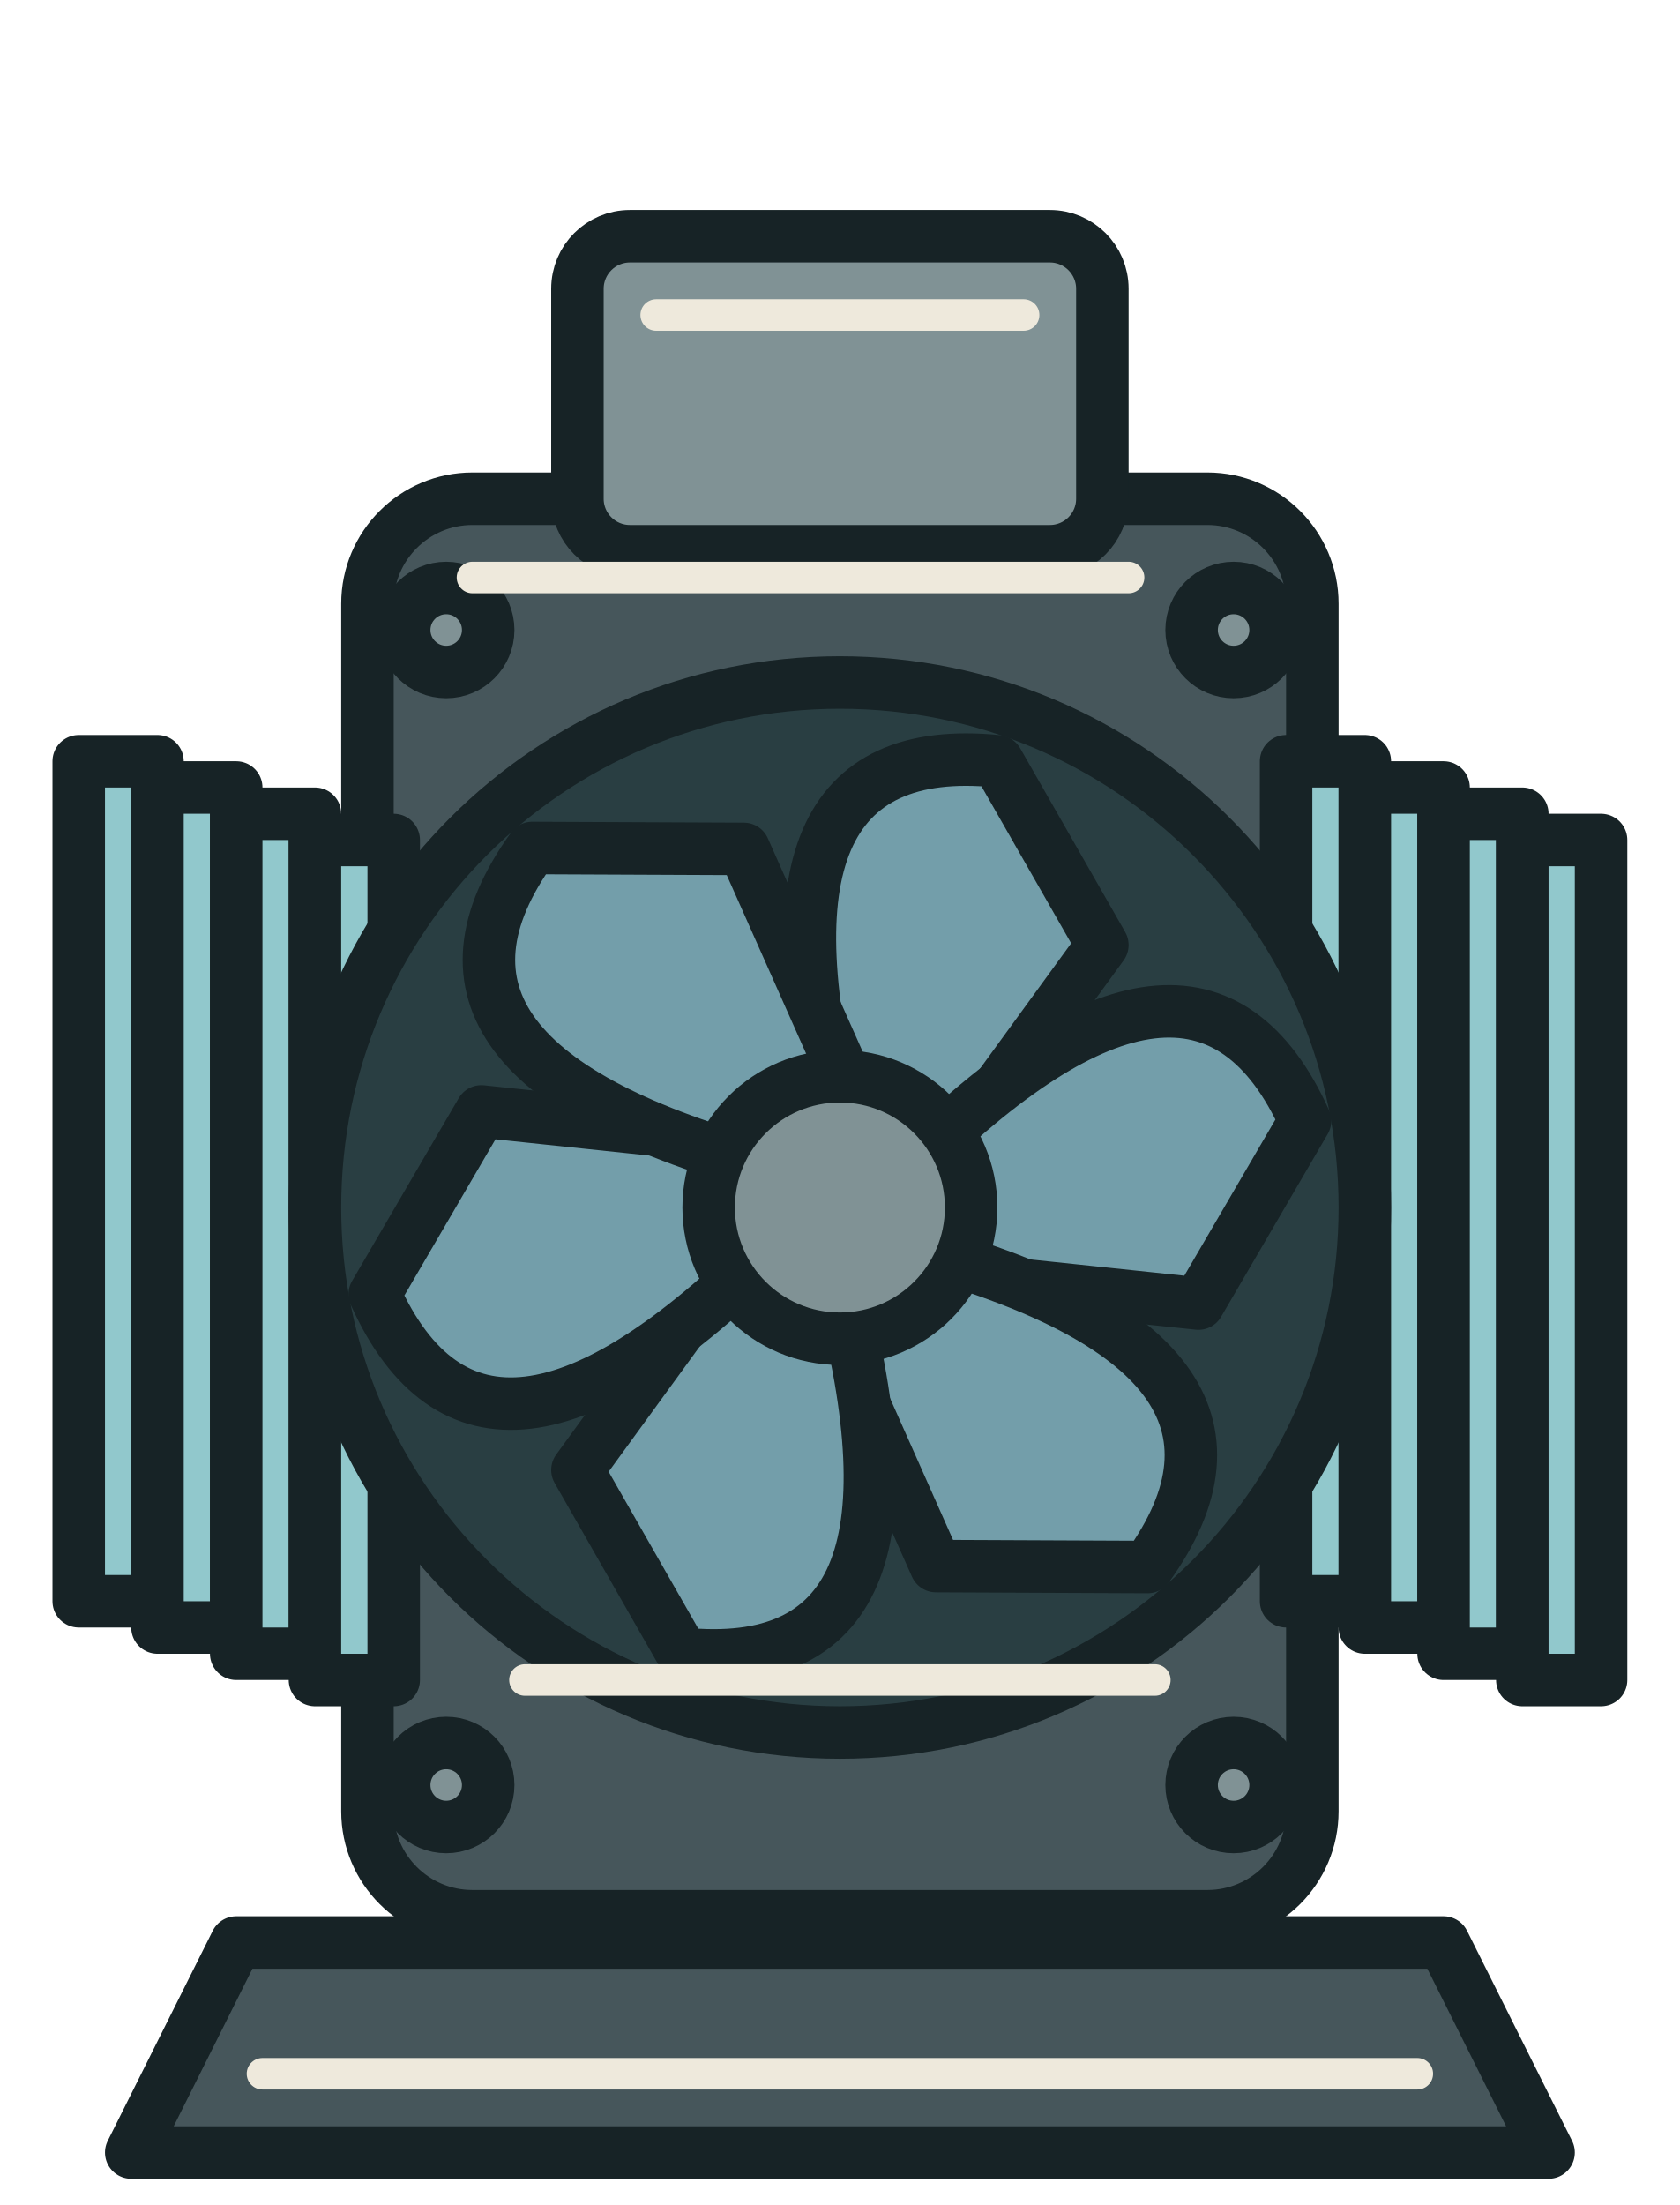
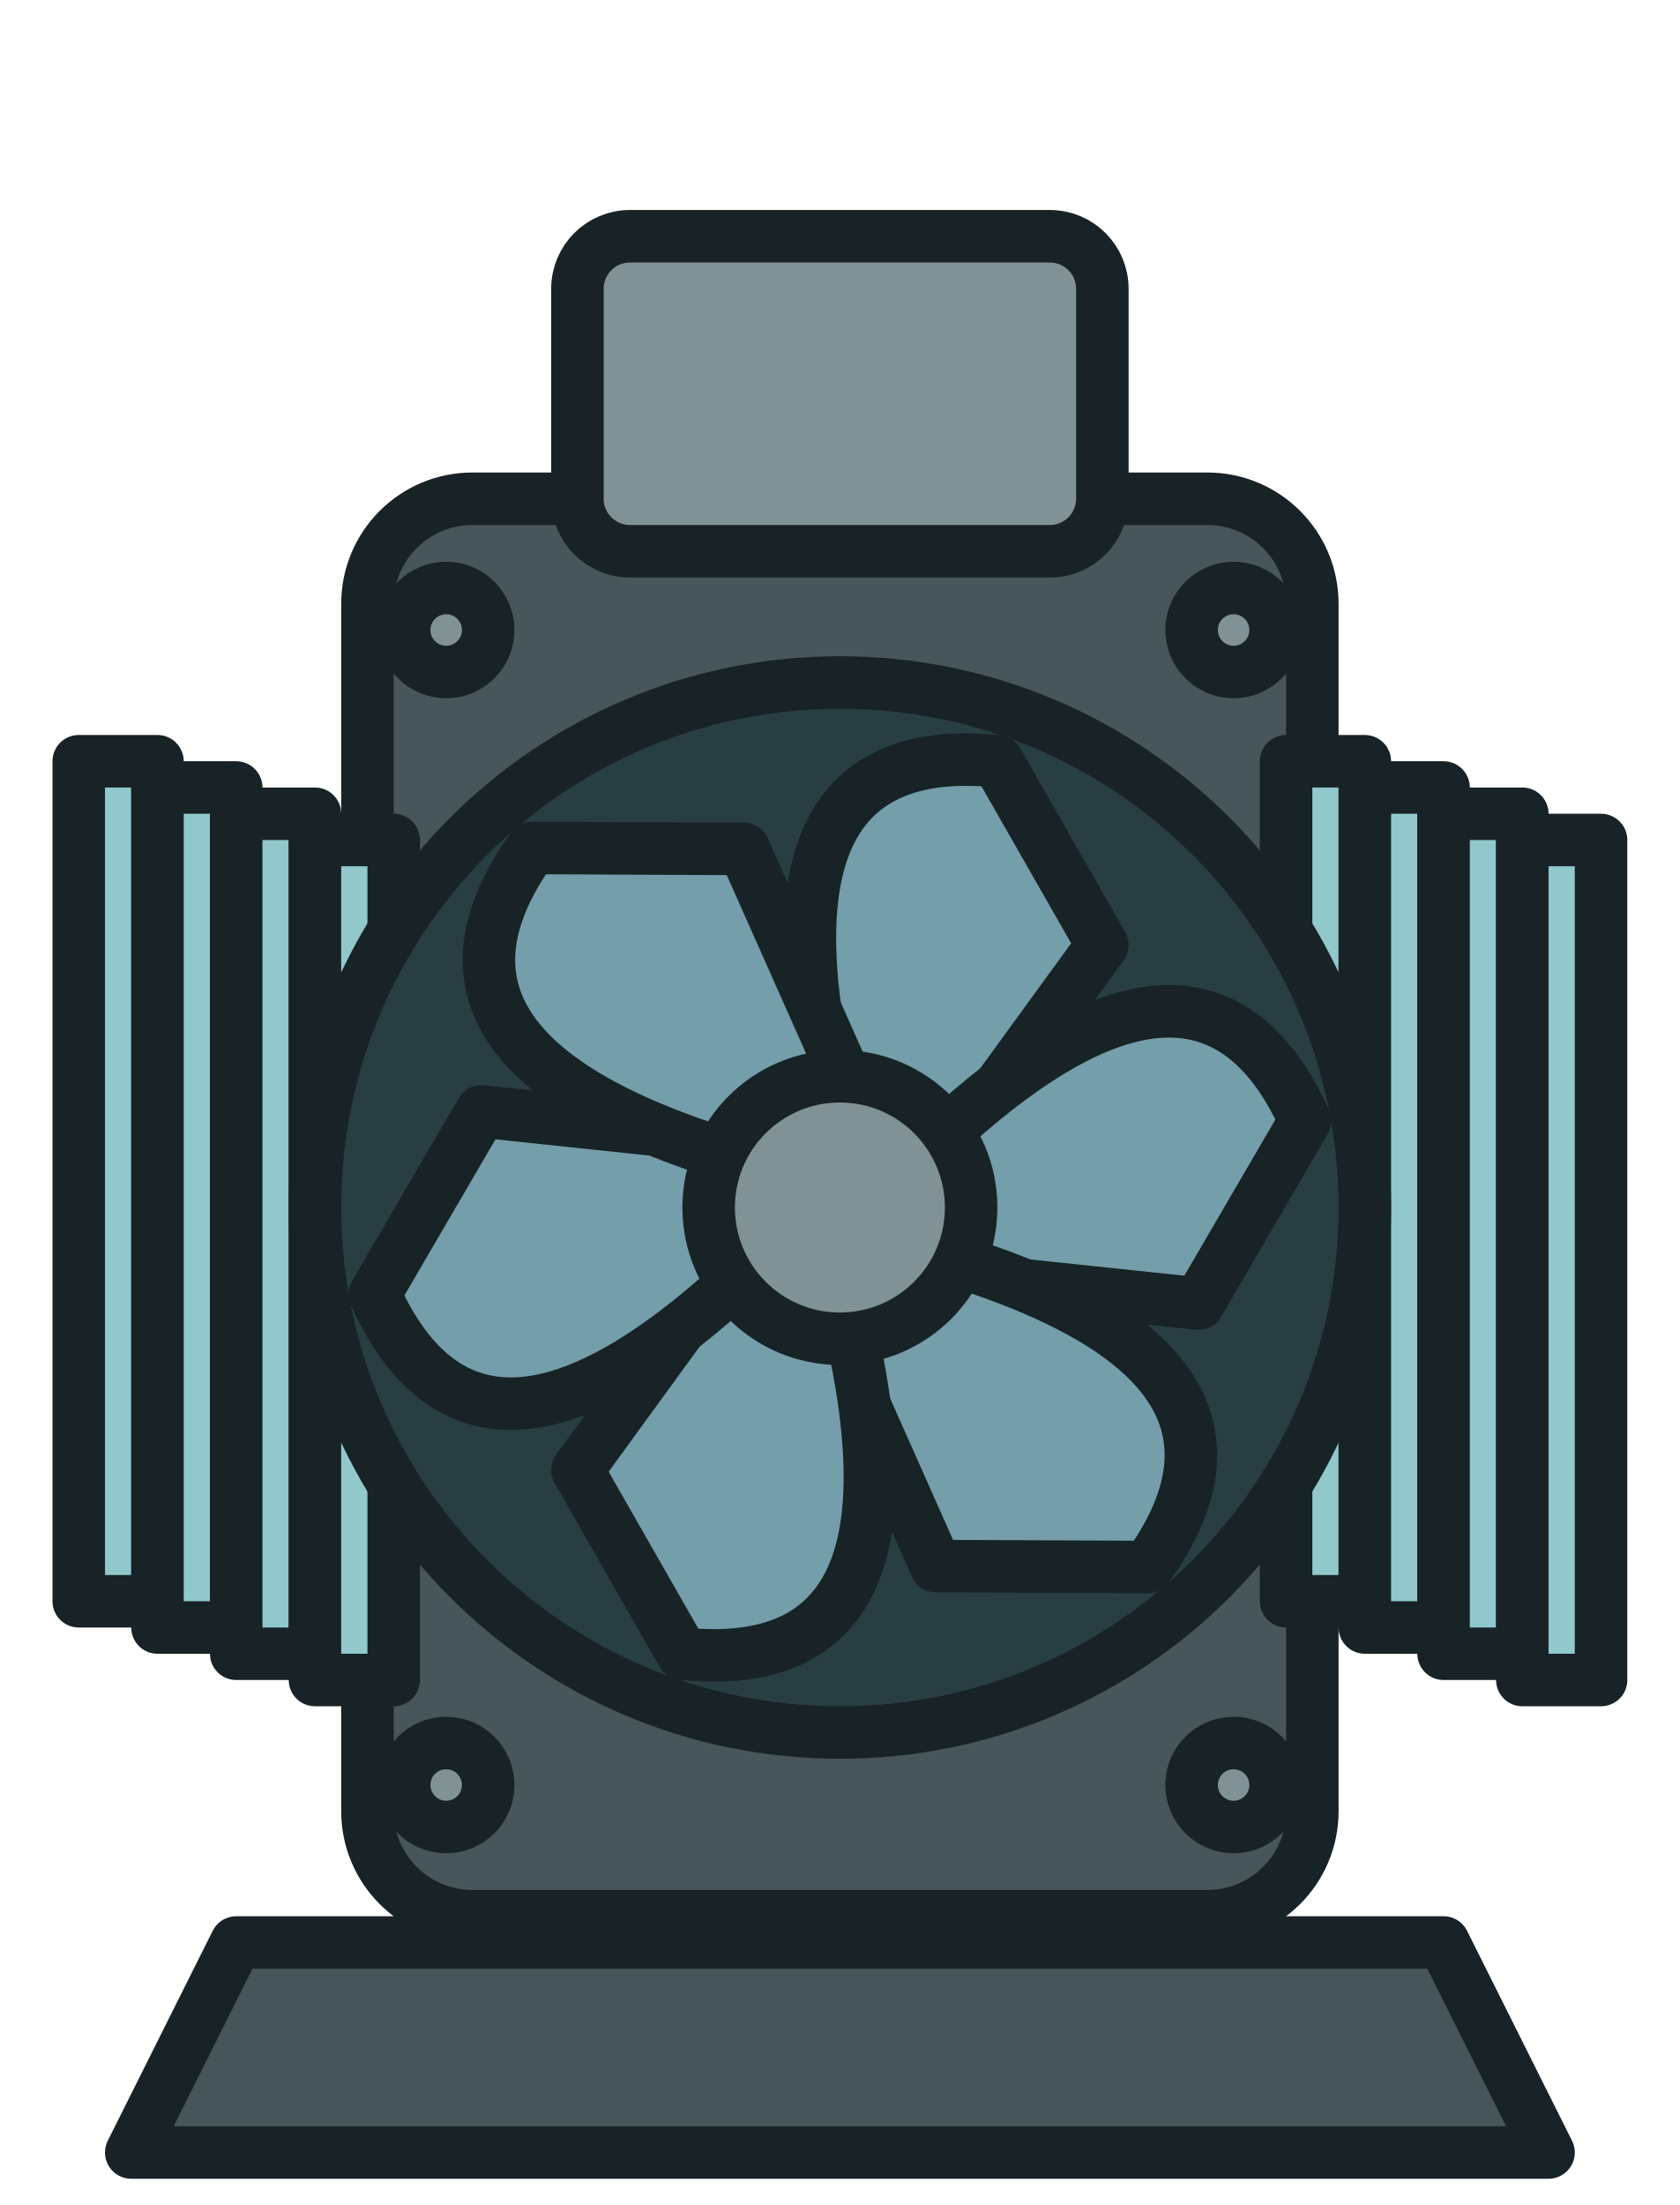
<svg xmlns="http://www.w3.org/2000/svg" width="64" height="84" viewBox="0 0 64 84">
  <g stroke-linejoin="round" stroke-linecap="round">
    <path d="M5 82L9 74H55L59 82Z" fill="#46565b" stroke="#172326" stroke-width="2" />
-     <path d="M10 79H54" fill="none" stroke="#eee9dc" stroke-width="1.2" />
    <rect x="14" y="19" width="36" height="54" rx="4" fill="#46565b" stroke="#172326" stroke-width="2" />
    <rect x="22" y="9" width="20" height="12" rx="2" fill="#809295" stroke="#172326" stroke-width="2" />
-     <path d="M25 12H39" fill="none" stroke="#eee9dc" stroke-width="1.2" />
    <rect x="3" y="29" width="3" height="32" rx="0" fill="#91c8cc" stroke="#172326" stroke-width="2" />
    <rect x="49" y="29" width="3" height="32" rx="0" fill="#91c8cc" stroke="#172326" stroke-width="2" />
    <rect x="6" y="30" width="3" height="32" rx="0" fill="#91c8cc" stroke="#172326" stroke-width="2" />
    <rect x="52" y="30" width="3" height="32" rx="0" fill="#91c8cc" stroke="#172326" stroke-width="2" />
    <rect x="9" y="31" width="3" height="32" rx="0" fill="#91c8cc" stroke="#172326" stroke-width="2" />
    <rect x="55" y="31" width="3" height="32" rx="0" fill="#91c8cc" stroke="#172326" stroke-width="2" />
    <rect x="12" y="32" width="3" height="32" rx="0" fill="#91c8cc" stroke="#172326" stroke-width="2" />
    <rect x="58" y="32" width="3" height="32" rx="0" fill="#91c8cc" stroke="#172326" stroke-width="2" />
    <circle cx="32" cy="46" r="20" fill="#293e42" stroke="#172326" stroke-width="2" />
    <g transform="rotate(0 32 46)">
      <path d="M32 43Q28 28 38 29L42 36L34 47Z" fill="#739eaa" stroke="#172326" stroke-width="2" />
    </g>
    <g transform="rotate(60 32 46)">
      <path d="M32 43Q28 28 38 29L42 36L34 47Z" fill="#739eaa" stroke="#172326" stroke-width="2" />
    </g>
    <g transform="rotate(120 32 46)">
      <path d="M32 43Q28 28 38 29L42 36L34 47Z" fill="#739eaa" stroke="#172326" stroke-width="2" />
    </g>
    <g transform="rotate(180 32 46)">
      <path d="M32 43Q28 28 38 29L42 36L34 47Z" fill="#739eaa" stroke="#172326" stroke-width="2" />
    </g>
    <g transform="rotate(240 32 46)">
      <path d="M32 43Q28 28 38 29L42 36L34 47Z" fill="#739eaa" stroke="#172326" stroke-width="2" />
    </g>
    <g transform="rotate(300 32 46)">
      <path d="M32 43Q28 28 38 29L42 36L34 47Z" fill="#739eaa" stroke="#172326" stroke-width="2" />
    </g>
    <circle cx="32" cy="46" r="5" fill="#809295" stroke="#172326" stroke-width="2" />
    <circle cx="17" cy="24" r="1.6" fill="#809295" stroke="#172326" stroke-width="2" />
    <circle cx="47" cy="24" r="1.6" fill="#809295" stroke="#172326" stroke-width="2" />
    <circle cx="17" cy="68" r="1.6" fill="#809295" stroke="#172326" stroke-width="2" />
    <circle cx="47" cy="68" r="1.6" fill="#809295" stroke="#172326" stroke-width="2" />
-     <path d="M20 64H44M18 22H43" fill="none" stroke="#eee9dc" stroke-width="1.2" />
  </g>
</svg>
